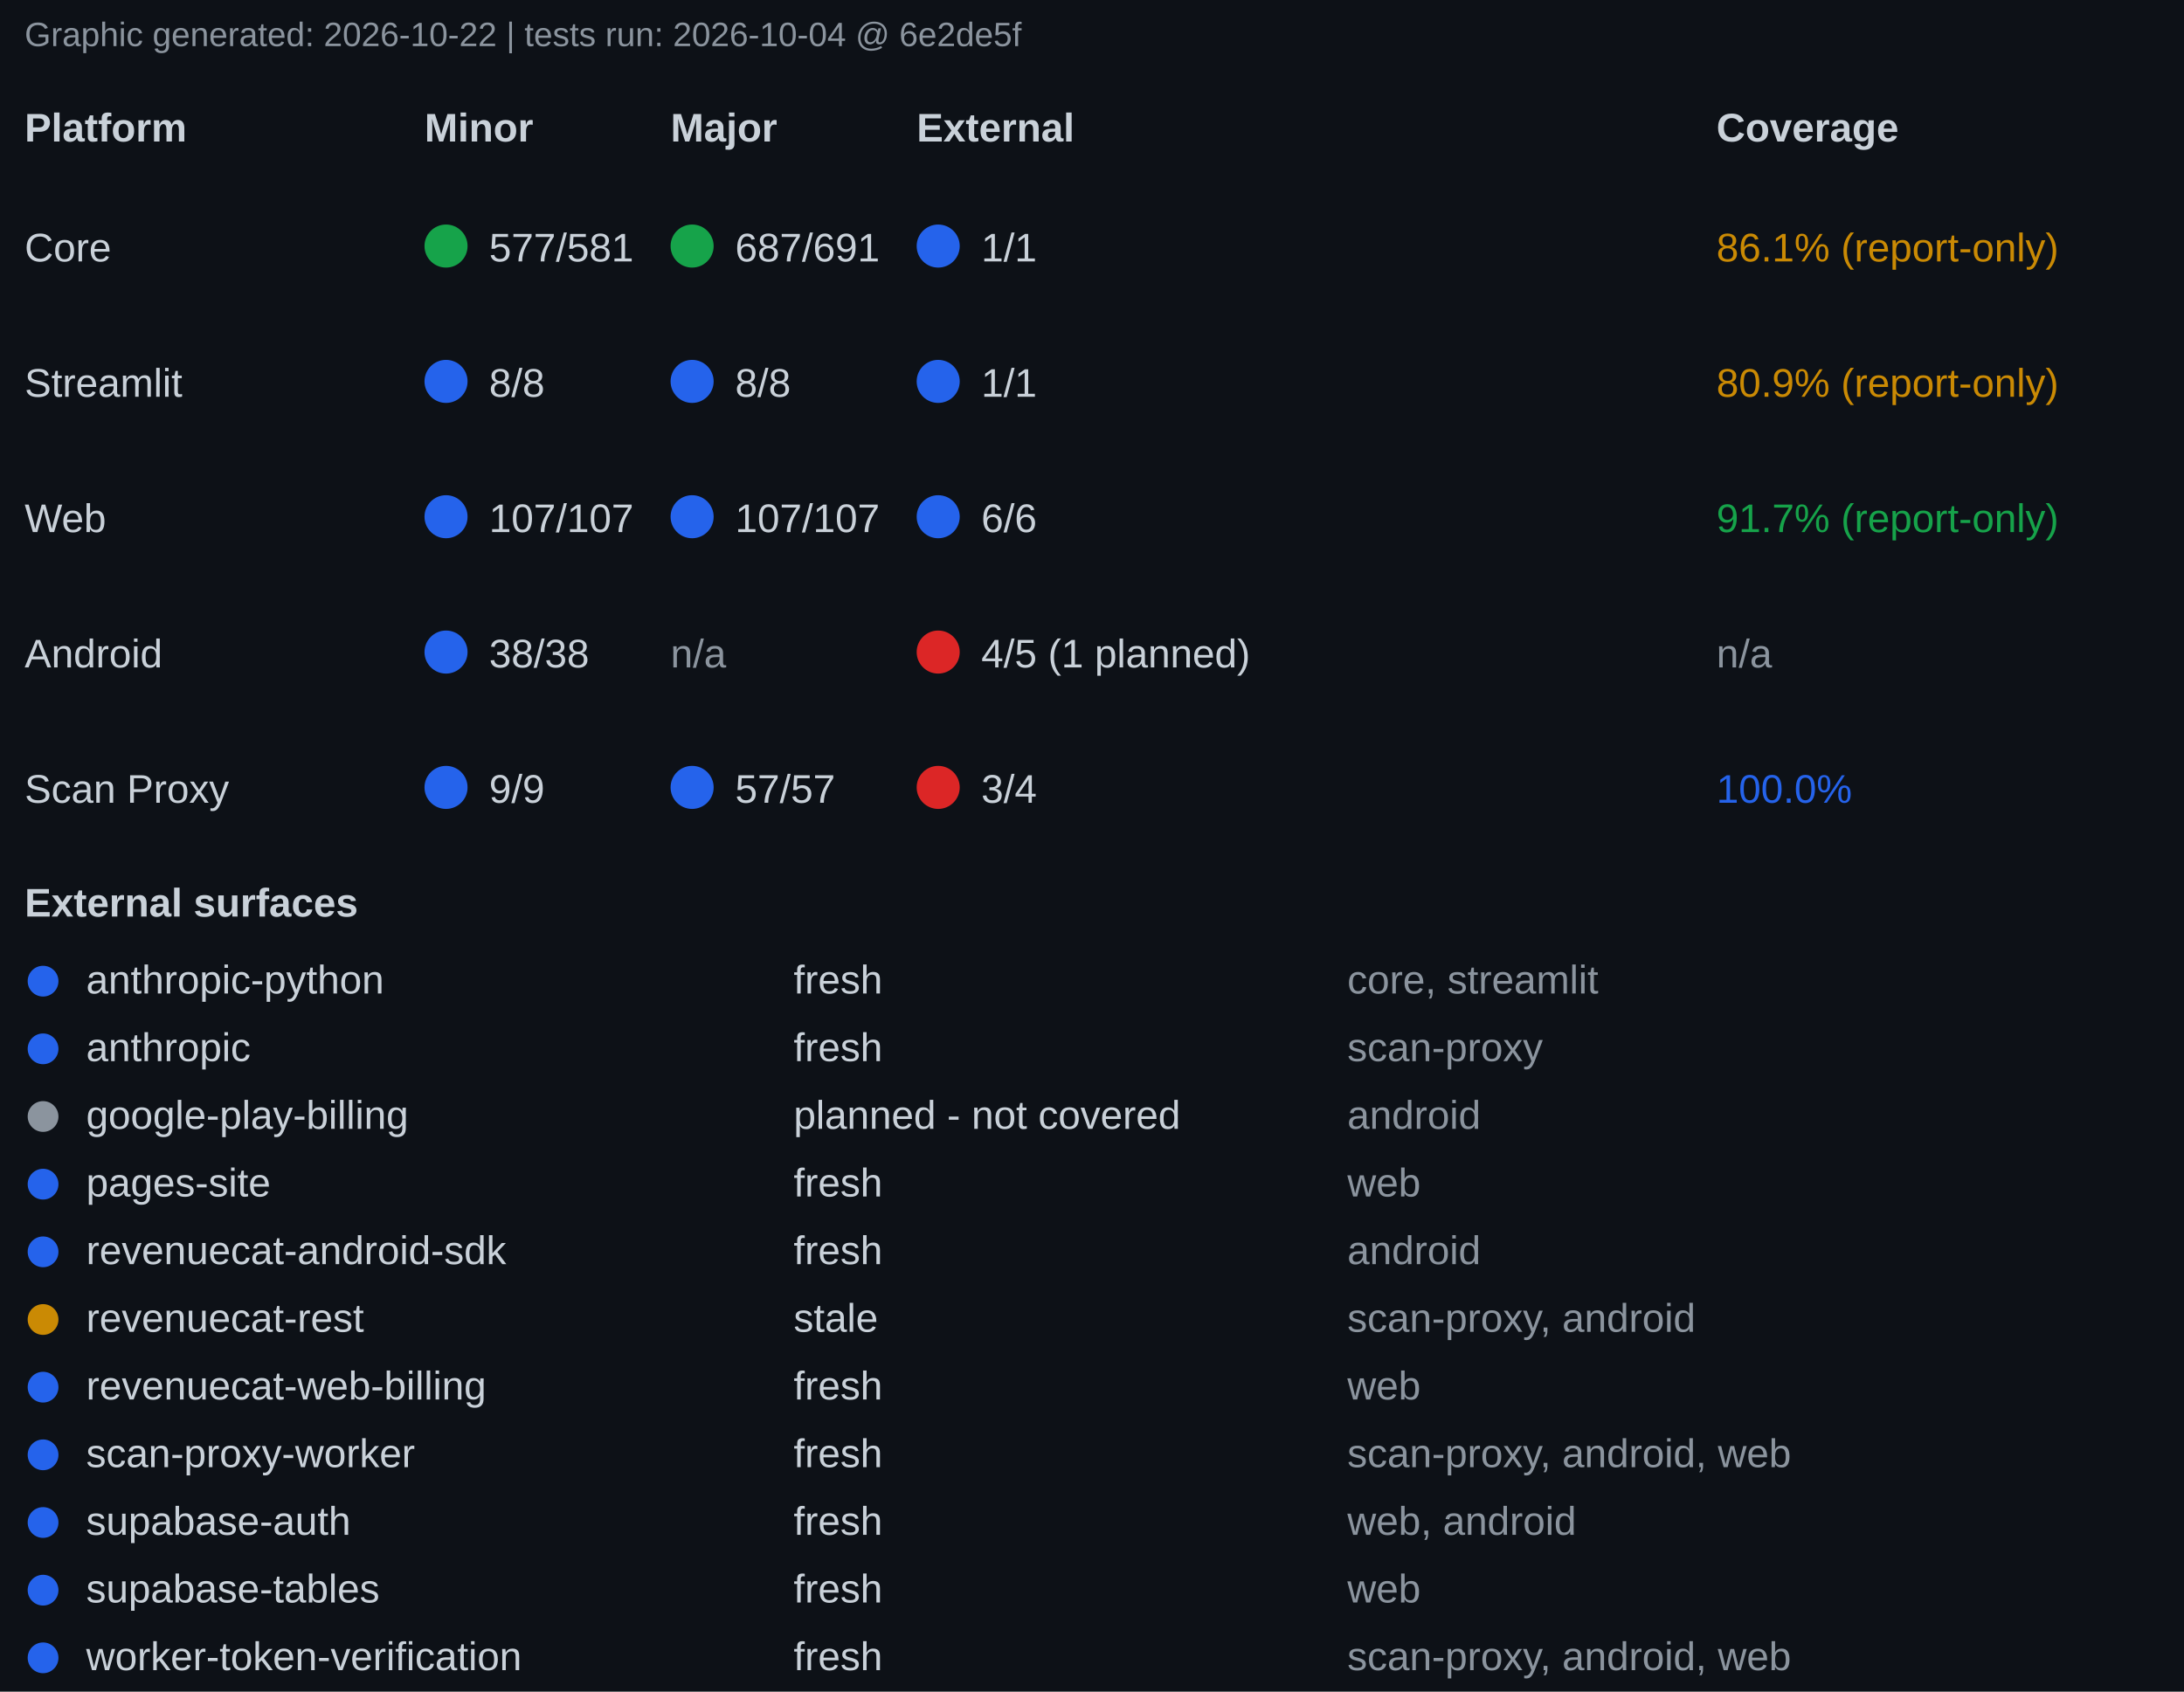
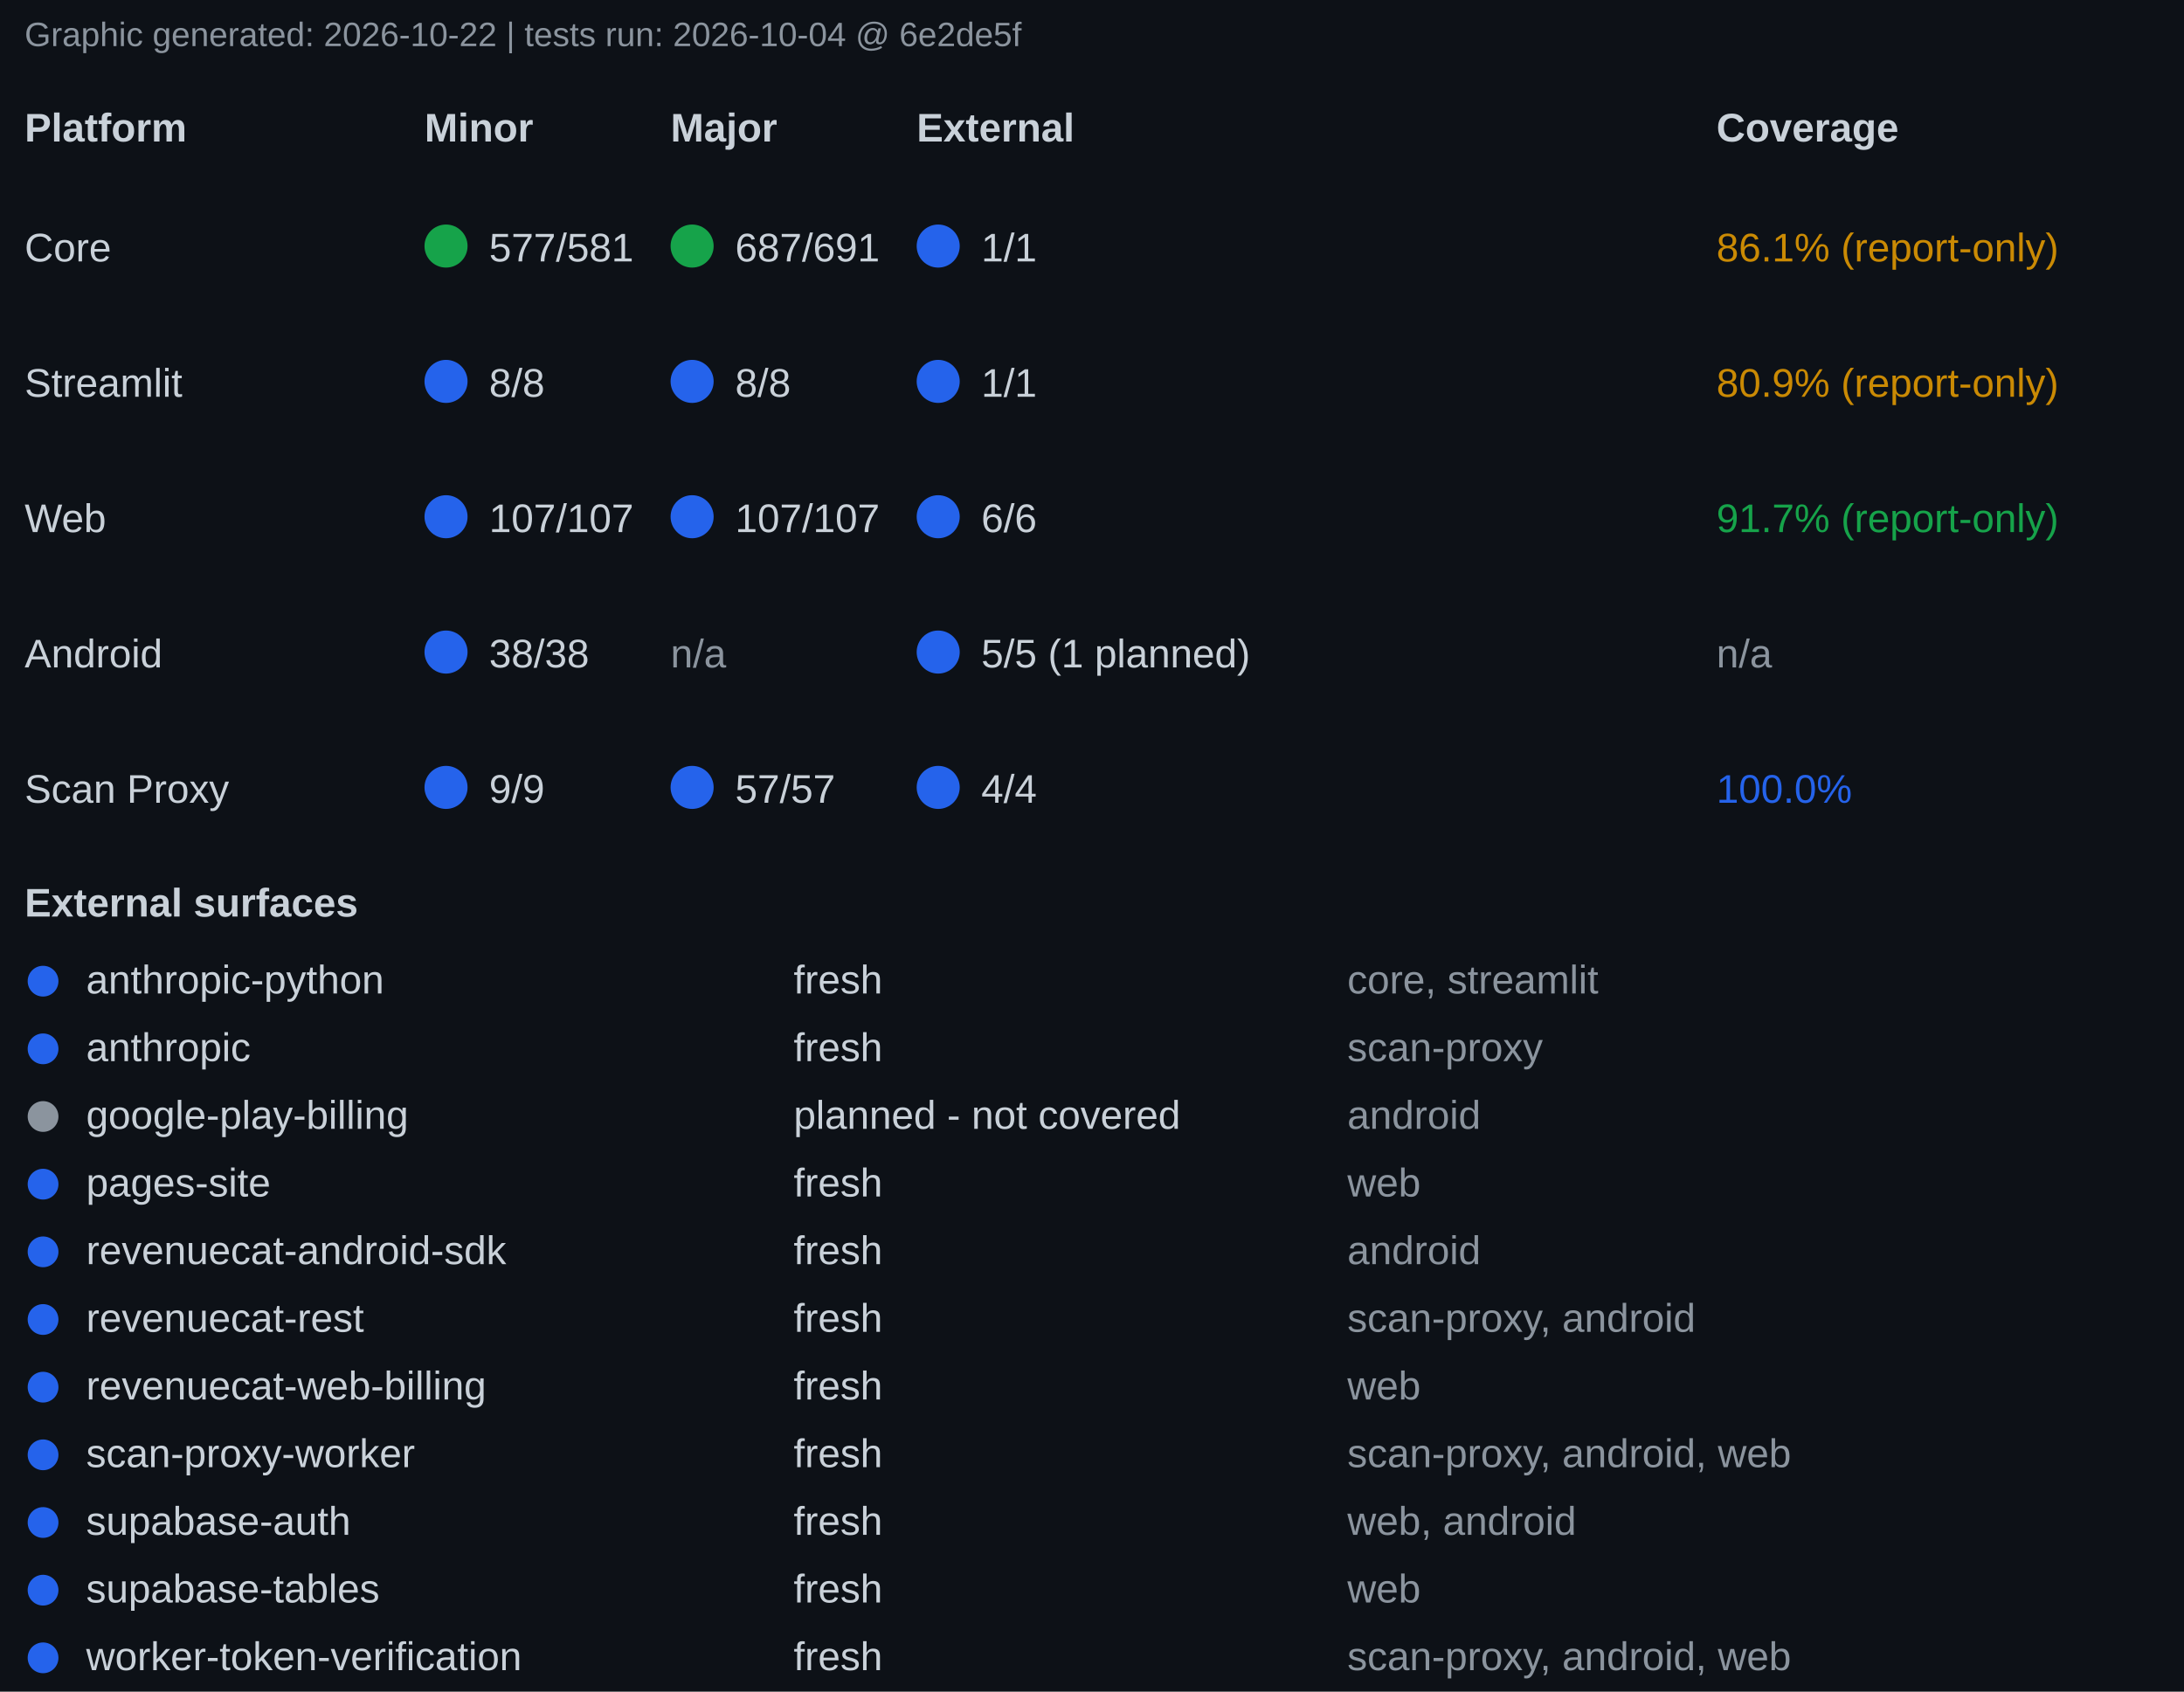
<svg xmlns="http://www.w3.org/2000/svg" width="710" height="550" font-family="Segoe UI, Arial, sans-serif" font-size="13">
  <rect x="0" y="0" width="710" height="550" fill="#0d1117" />
  <text x="8" y="15" fill="#8b949e" font-size="11">Graphic generated: 2026-10-22 | tests run: 2026-10-04 @ 6e2de5f</text>
  <text x="8" y="46" fill="#c9d1d9" font-weight="bold">Platform</text>
  <text x="138" y="46" fill="#c9d1d9" font-weight="bold">Minor</text>
  <text x="218" y="46" fill="#c9d1d9" font-weight="bold">Major</text>
  <text x="298" y="46" fill="#c9d1d9" font-weight="bold">External</text>
  <text x="558" y="46" fill="#c9d1d9" font-weight="bold">Coverage</text>
  <text x="8" y="85" fill="#c9d1d9">Core</text>
  <circle cx="145" cy="80" r="7" fill="#16a34a" />
  <text x="159" y="85" fill="#c9d1d9">577/581</text>
  <circle cx="225" cy="80" r="7" fill="#16a34a" />
  <text x="239" y="85" fill="#c9d1d9">687/691</text>
  <circle cx="305" cy="80" r="7" fill="#2563eb" />
  <text x="319" y="85" fill="#c9d1d9">1/1</text>
  <text x="558" y="85" fill="#ca8a04">86.1% (report-only)</text>
  <text x="8" y="129" fill="#c9d1d9">Streamlit</text>
  <circle cx="145" cy="124" r="7" fill="#2563eb" />
  <text x="159" y="129" fill="#c9d1d9">8/8</text>
  <circle cx="225" cy="124" r="7" fill="#2563eb" />
  <text x="239" y="129" fill="#c9d1d9">8/8</text>
  <circle cx="305" cy="124" r="7" fill="#2563eb" />
  <text x="319" y="129" fill="#c9d1d9">1/1</text>
  <text x="558" y="129" fill="#ca8a04">80.9% (report-only)</text>
  <text x="8" y="173" fill="#c9d1d9">Web</text>
  <circle cx="145" cy="168" r="7" fill="#2563eb" />
  <text x="159" y="173" fill="#c9d1d9">107/107</text>
  <circle cx="225" cy="168" r="7" fill="#2563eb" />
  <text x="239" y="173" fill="#c9d1d9">107/107</text>
  <circle cx="305" cy="168" r="7" fill="#2563eb" />
  <text x="319" y="173" fill="#c9d1d9">6/6</text>
  <text x="558" y="173" fill="#16a34a">91.7% (report-only)</text>
  <text x="8" y="217" fill="#c9d1d9">Android</text>
  <circle cx="145" cy="212" r="7" fill="#2563eb" />
  <text x="159" y="217" fill="#c9d1d9">38/38</text>
  <text x="218" y="217" fill="#8b949e">n/a</text>
-   <circle cx="305" cy="212" r="7" fill="#dc2626" />
-   <text x="319" y="217" fill="#c9d1d9">4/5 (1 planned)</text>
+   <circle cx="305" cy="212" r="7" fill="#2563eb" />
+   <text x="319" y="217" fill="#c9d1d9">5/5 (1 planned)</text>
  <text x="558" y="217" fill="#8b949e">n/a</text>
  <text x="8" y="261" fill="#c9d1d9">Scan Proxy</text>
  <circle cx="145" cy="256" r="7" fill="#2563eb" />
  <text x="159" y="261" fill="#c9d1d9">9/9</text>
  <circle cx="225" cy="256" r="7" fill="#2563eb" />
  <text x="239" y="261" fill="#c9d1d9">57/57</text>
-   <circle cx="305" cy="256" r="7" fill="#dc2626" />
-   <text x="319" y="261" fill="#c9d1d9">3/4</text>
+   <circle cx="305" cy="256" r="7" fill="#2563eb" />
+   <text x="319" y="261" fill="#c9d1d9">4/4</text>
  <text x="558" y="261" fill="#2563eb">100.0%</text>
  <text x="8" y="298" fill="#c9d1d9" font-weight="bold">External surfaces</text>
  <circle cx="14" cy="319" r="5" fill="#2563eb" />
  <text x="28" y="323" fill="#c9d1d9">anthropic-python</text>
  <text x="258" y="323" fill="#c9d1d9">fresh</text>
  <text x="438" y="323" fill="#8b949e">core, streamlit</text>
  <circle cx="14" cy="341" r="5" fill="#2563eb" />
  <text x="28" y="345" fill="#c9d1d9">anthropic</text>
  <text x="258" y="345" fill="#c9d1d9">fresh</text>
  <text x="438" y="345" fill="#8b949e">scan-proxy</text>
  <circle cx="14" cy="363" r="5" fill="#8b949e" />
  <text x="28" y="367" fill="#c9d1d9">google-play-billing</text>
  <text x="258" y="367" fill="#c9d1d9">planned - not covered</text>
  <text x="438" y="367" fill="#8b949e">android</text>
  <circle cx="14" cy="385" r="5" fill="#2563eb" />
  <text x="28" y="389" fill="#c9d1d9">pages-site</text>
  <text x="258" y="389" fill="#c9d1d9">fresh</text>
  <text x="438" y="389" fill="#8b949e">web</text>
  <circle cx="14" cy="407" r="5" fill="#2563eb" />
  <text x="28" y="411" fill="#c9d1d9">revenuecat-android-sdk</text>
  <text x="258" y="411" fill="#c9d1d9">fresh</text>
  <text x="438" y="411" fill="#8b949e">android</text>
-   <circle cx="14" cy="429" r="5" fill="#ca8a04" />
+   <circle cx="14" cy="429" r="5" fill="#2563eb" />
  <text x="28" y="433" fill="#c9d1d9">revenuecat-rest</text>
-   <text x="258" y="433" fill="#c9d1d9">stale</text>
+   <text x="258" y="433" fill="#c9d1d9">fresh</text>
  <text x="438" y="433" fill="#8b949e">scan-proxy, android</text>
  <circle cx="14" cy="451" r="5" fill="#2563eb" />
  <text x="28" y="455" fill="#c9d1d9">revenuecat-web-billing</text>
  <text x="258" y="455" fill="#c9d1d9">fresh</text>
  <text x="438" y="455" fill="#8b949e">web</text>
  <circle cx="14" cy="473" r="5" fill="#2563eb" />
  <text x="28" y="477" fill="#c9d1d9">scan-proxy-worker</text>
  <text x="258" y="477" fill="#c9d1d9">fresh</text>
  <text x="438" y="477" fill="#8b949e">scan-proxy, android, web</text>
  <circle cx="14" cy="495" r="5" fill="#2563eb" />
  <text x="28" y="499" fill="#c9d1d9">supabase-auth</text>
  <text x="258" y="499" fill="#c9d1d9">fresh</text>
  <text x="438" y="499" fill="#8b949e">web, android</text>
  <circle cx="14" cy="517" r="5" fill="#2563eb" />
  <text x="28" y="521" fill="#c9d1d9">supabase-tables</text>
  <text x="258" y="521" fill="#c9d1d9">fresh</text>
  <text x="438" y="521" fill="#8b949e">web</text>
  <circle cx="14" cy="539" r="5" fill="#2563eb" />
  <text x="28" y="543" fill="#c9d1d9">worker-token-verification</text>
  <text x="258" y="543" fill="#c9d1d9">fresh</text>
  <text x="438" y="543" fill="#8b949e">scan-proxy, android, web</text>
</svg>
